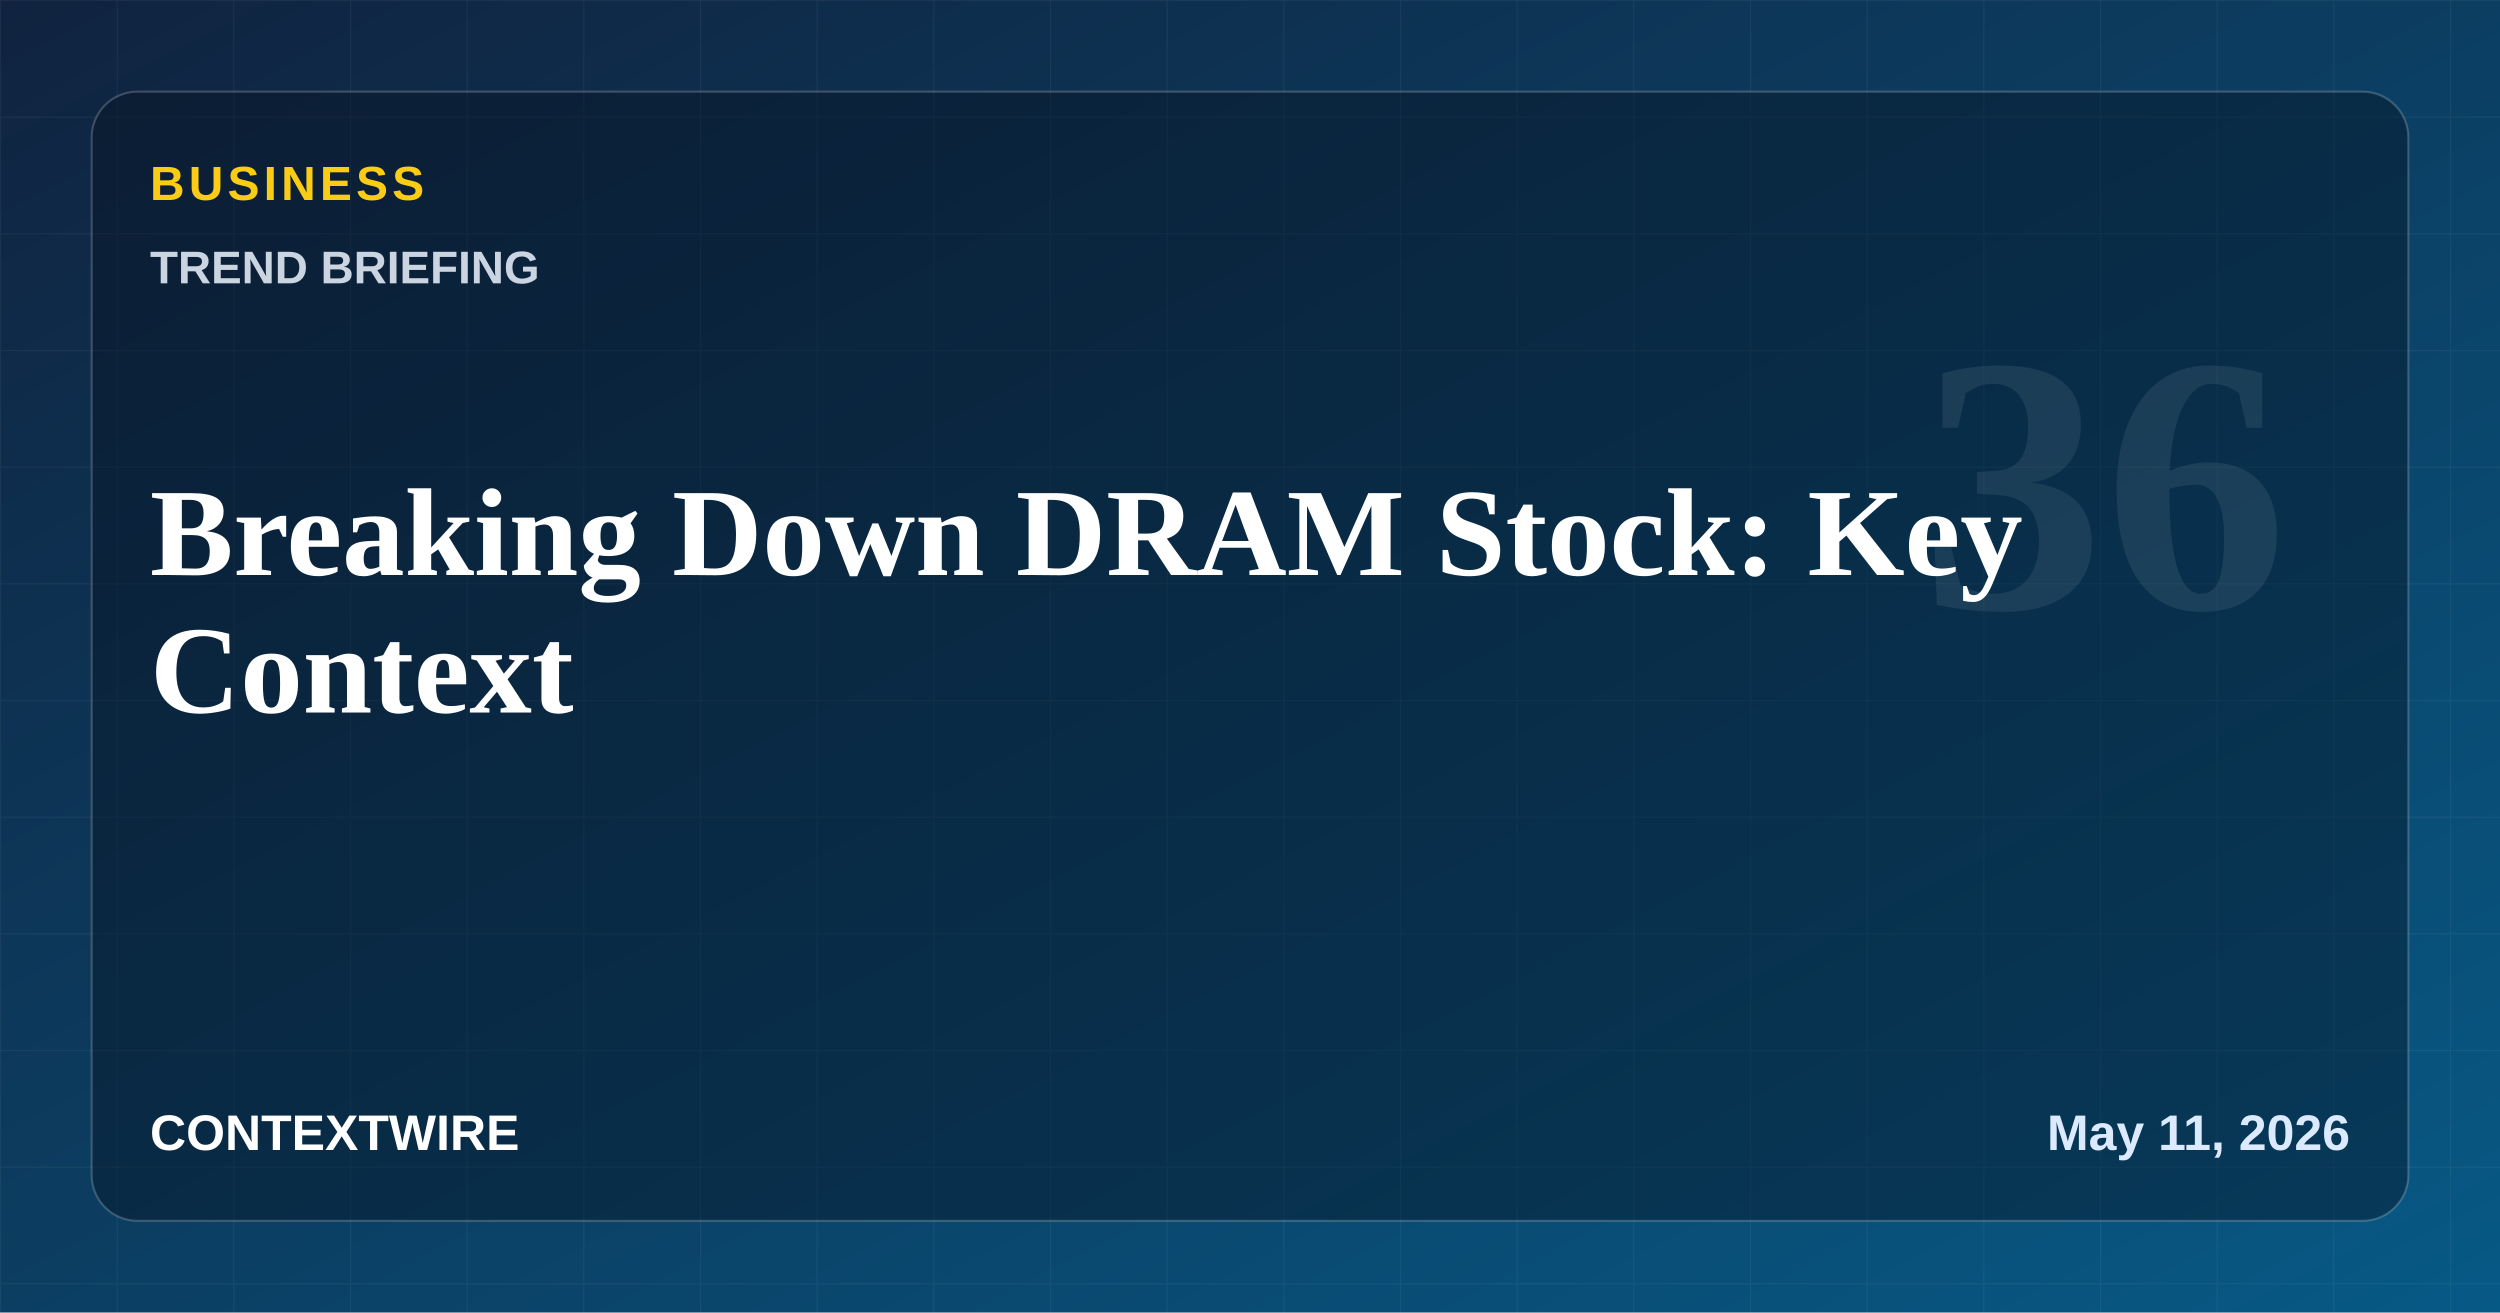
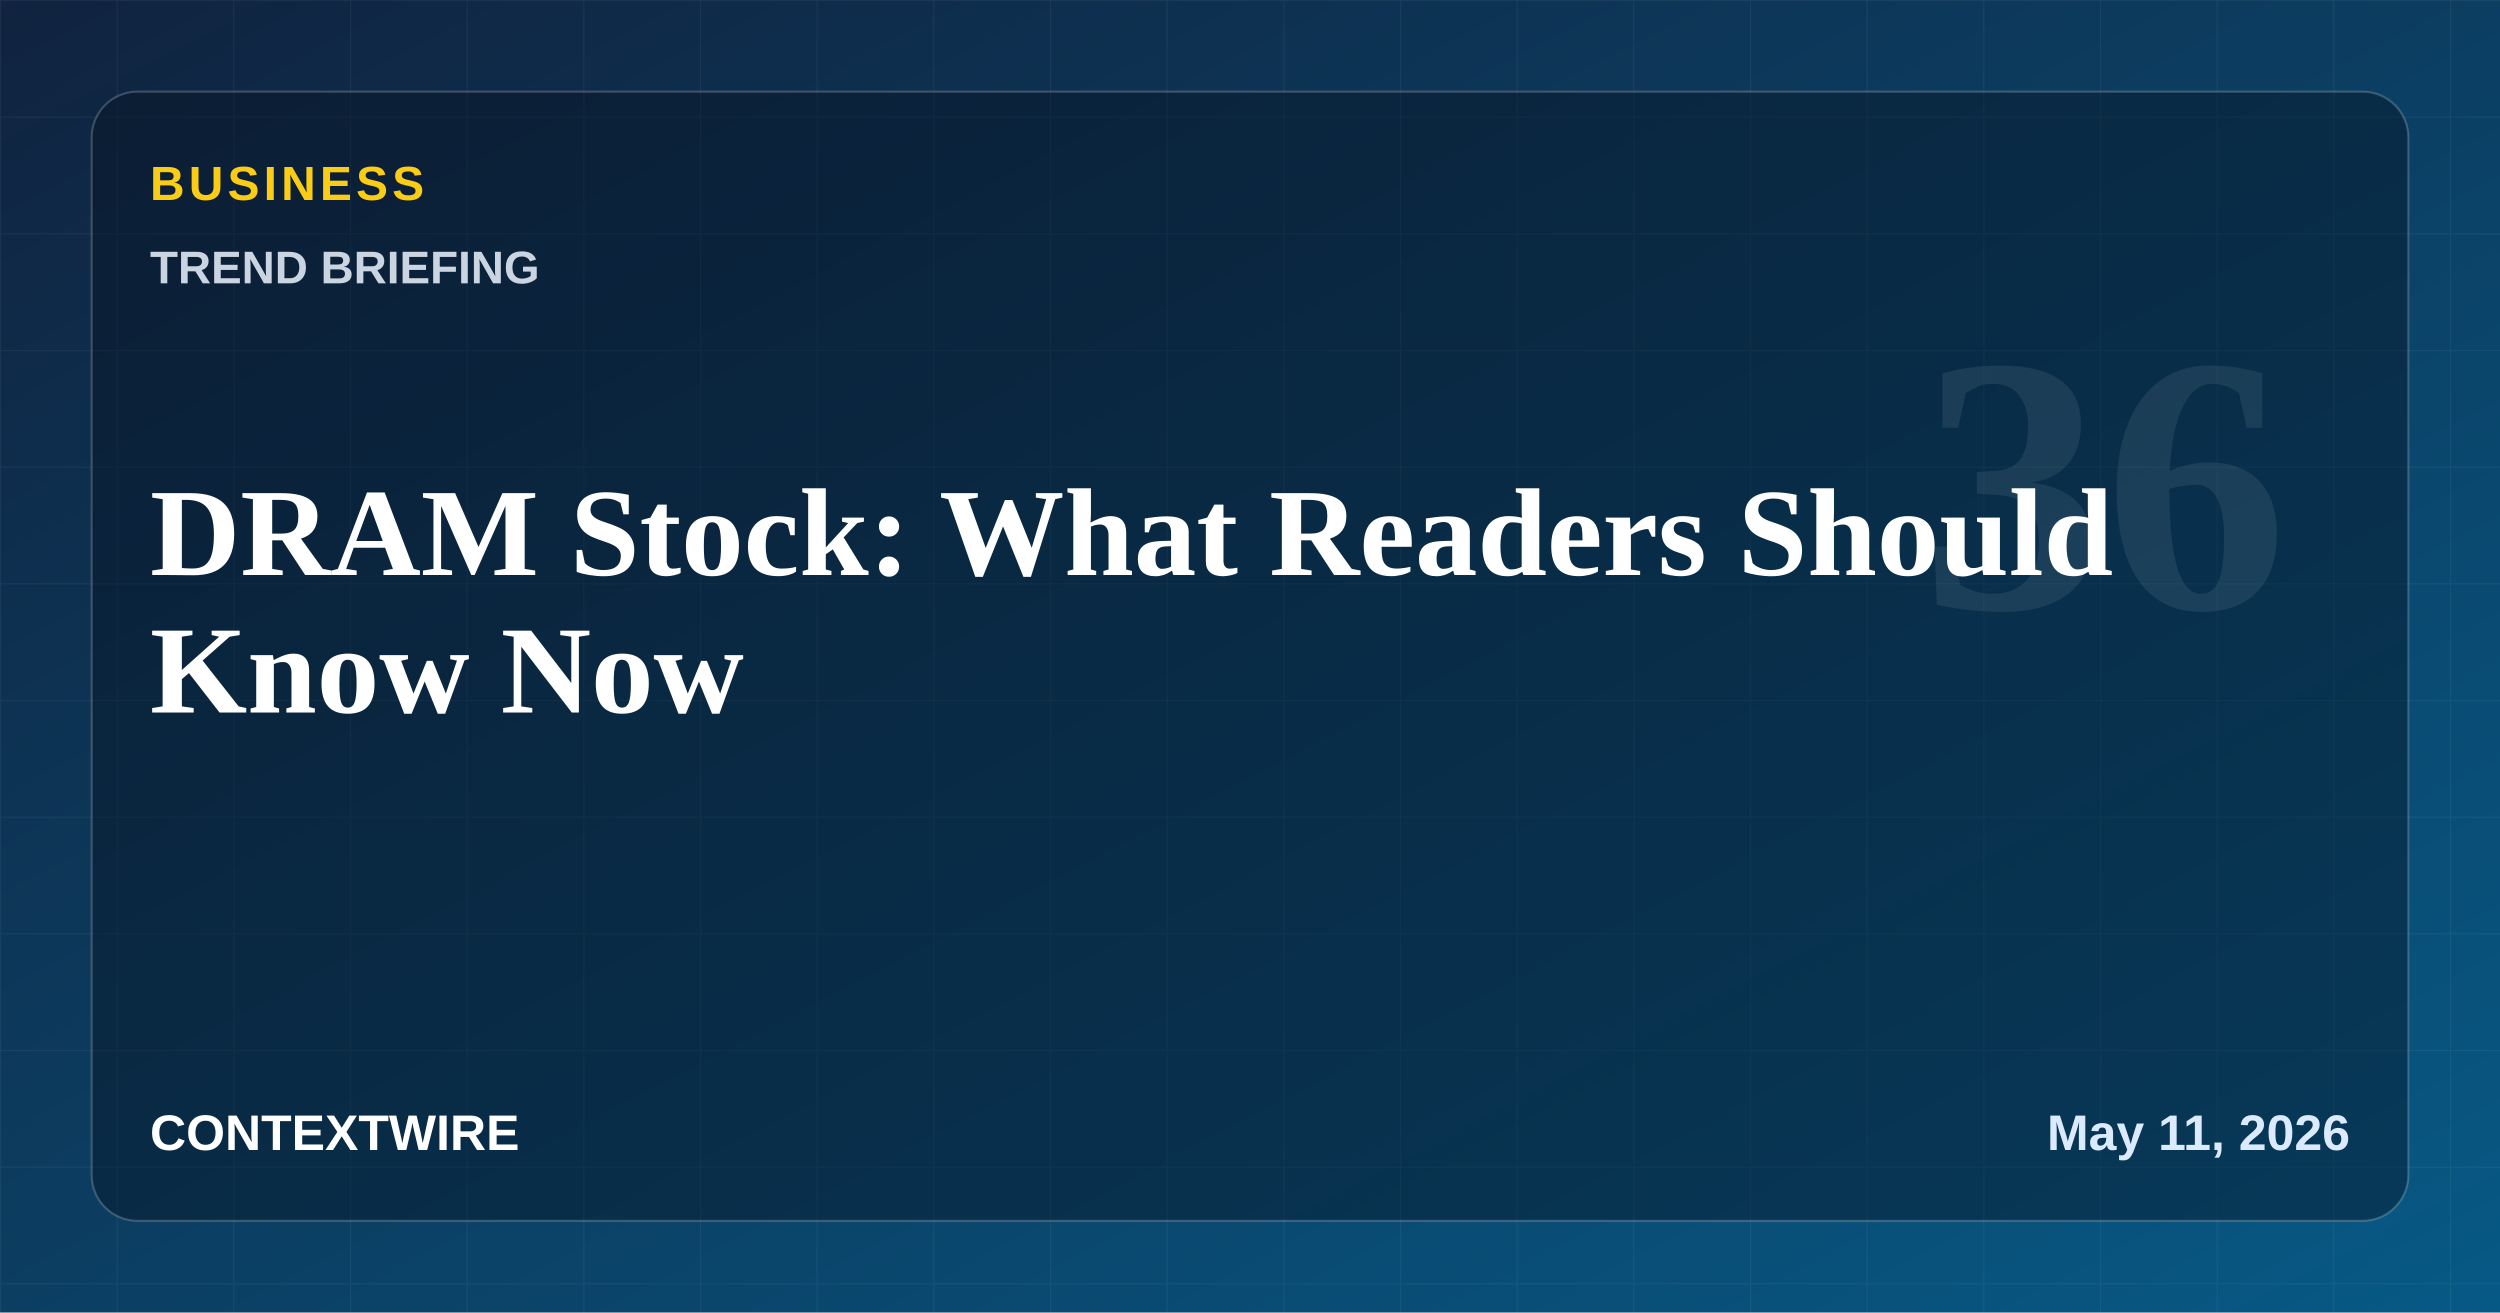
- <svg xmlns="http://www.w3.org/2000/svg" width="1200" height="630" viewBox="0 0 1200 630" role="img" aria-label="Breaking Down DRAM Stock: Key Context">
+ <svg xmlns="http://www.w3.org/2000/svg" width="1200" height="630" viewBox="0 0 1200 630" role="img" aria-label="DRAM Stock: What Readers Should Know Now">
  <defs>
    <linearGradient id="bg" x1="0" y1="0" x2="1" y2="1">
      <stop offset="0" stop-color="#10233f" />
      <stop offset="1" stop-color="#075985" />
    </linearGradient>
    <pattern id="grid" width="56" height="56" patternUnits="userSpaceOnUse">
      <path d="M56 0H0v56" fill="none" stroke="#ffffff" stroke-opacity=".08" stroke-width="1" />
    </pattern>
  </defs>
  <rect width="1200" height="630" fill="url(#bg)" />
  <rect width="1200" height="630" fill="url(#grid)" opacity=".65" />
  <rect x="44" y="44" width="1112" height="542" rx="22" fill="#07111f" fill-opacity=".42" stroke="#ffffff" stroke-opacity=".2" />
  <text x="72" y="96" font-family="Arial, Helvetica, sans-serif" font-size="23" font-weight="800" fill="#facc15" letter-spacing="2">BUSINESS</text>
  <text x="72" y="136" font-family="Arial, Helvetica, sans-serif" font-size="22" font-weight="700" fill="#cbd5e1">TREND BRIEFING</text>
-   <text x="72" y="276" font-family="Georgia, 'Times New Roman', serif" font-size="60" font-weight="700" fill="#ffffff">Breaking Down DRAM Stock: Key</text>
-   <text x="72" y="342" font-family="Georgia, 'Times New Roman', serif" font-size="60" font-weight="700" fill="#ffffff">Context</text>
+   <text x="72" y="276" font-family="Georgia, 'Times New Roman', serif" font-size="60" font-weight="700" fill="#ffffff">DRAM Stock: What Readers Should</text>
+   <text x="72" y="342" font-family="Georgia, 'Times New Roman', serif" font-size="60" font-weight="700" fill="#ffffff">Know Now</text>
  <text x="72" y="552" font-family="Arial, Helvetica, sans-serif" font-size="24" font-weight="800" fill="#ffffff">CONTEXTWIRE</text>
  <text x="1128" y="552" text-anchor="end" font-family="Arial, Helvetica, sans-serif" font-size="24" font-weight="700" fill="#dbeafe">May 11, 2026</text>
  <text x="1010" y="292" text-anchor="middle" font-family="Georgia, 'Times New Roman', serif" font-size="176" font-weight="700" fill="#ffffff" opacity=".08">36</text>
</svg>
